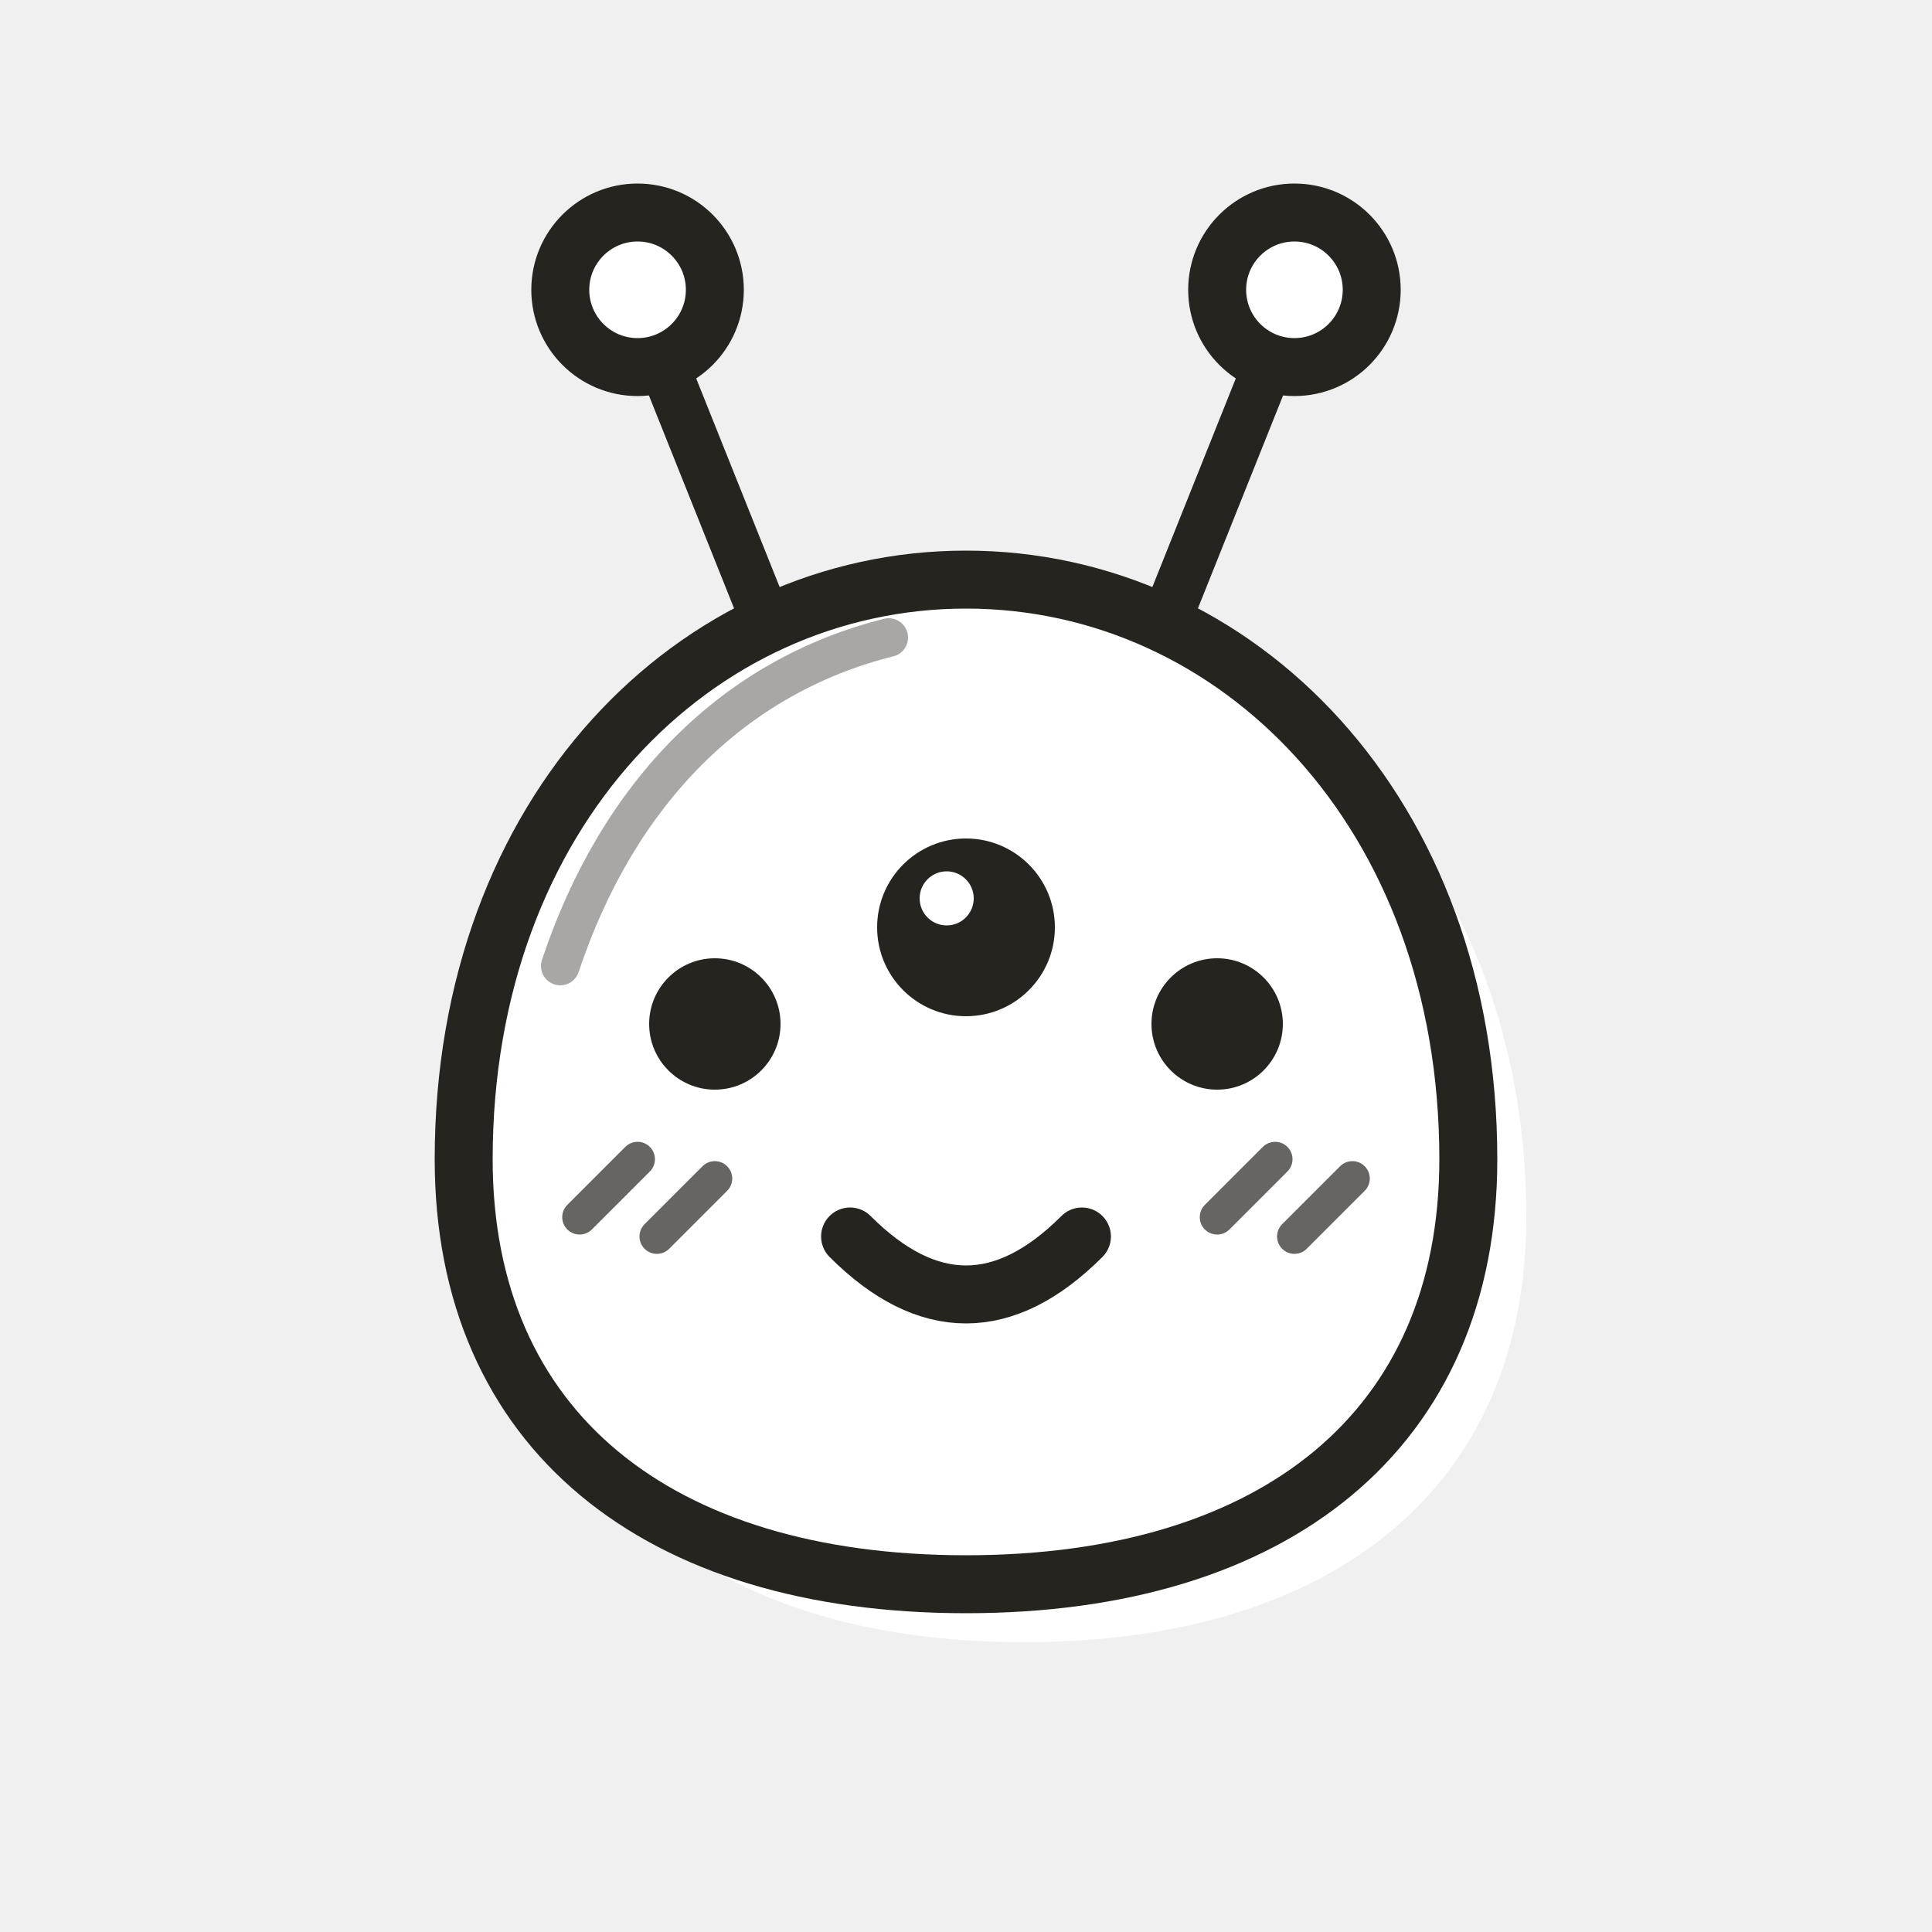
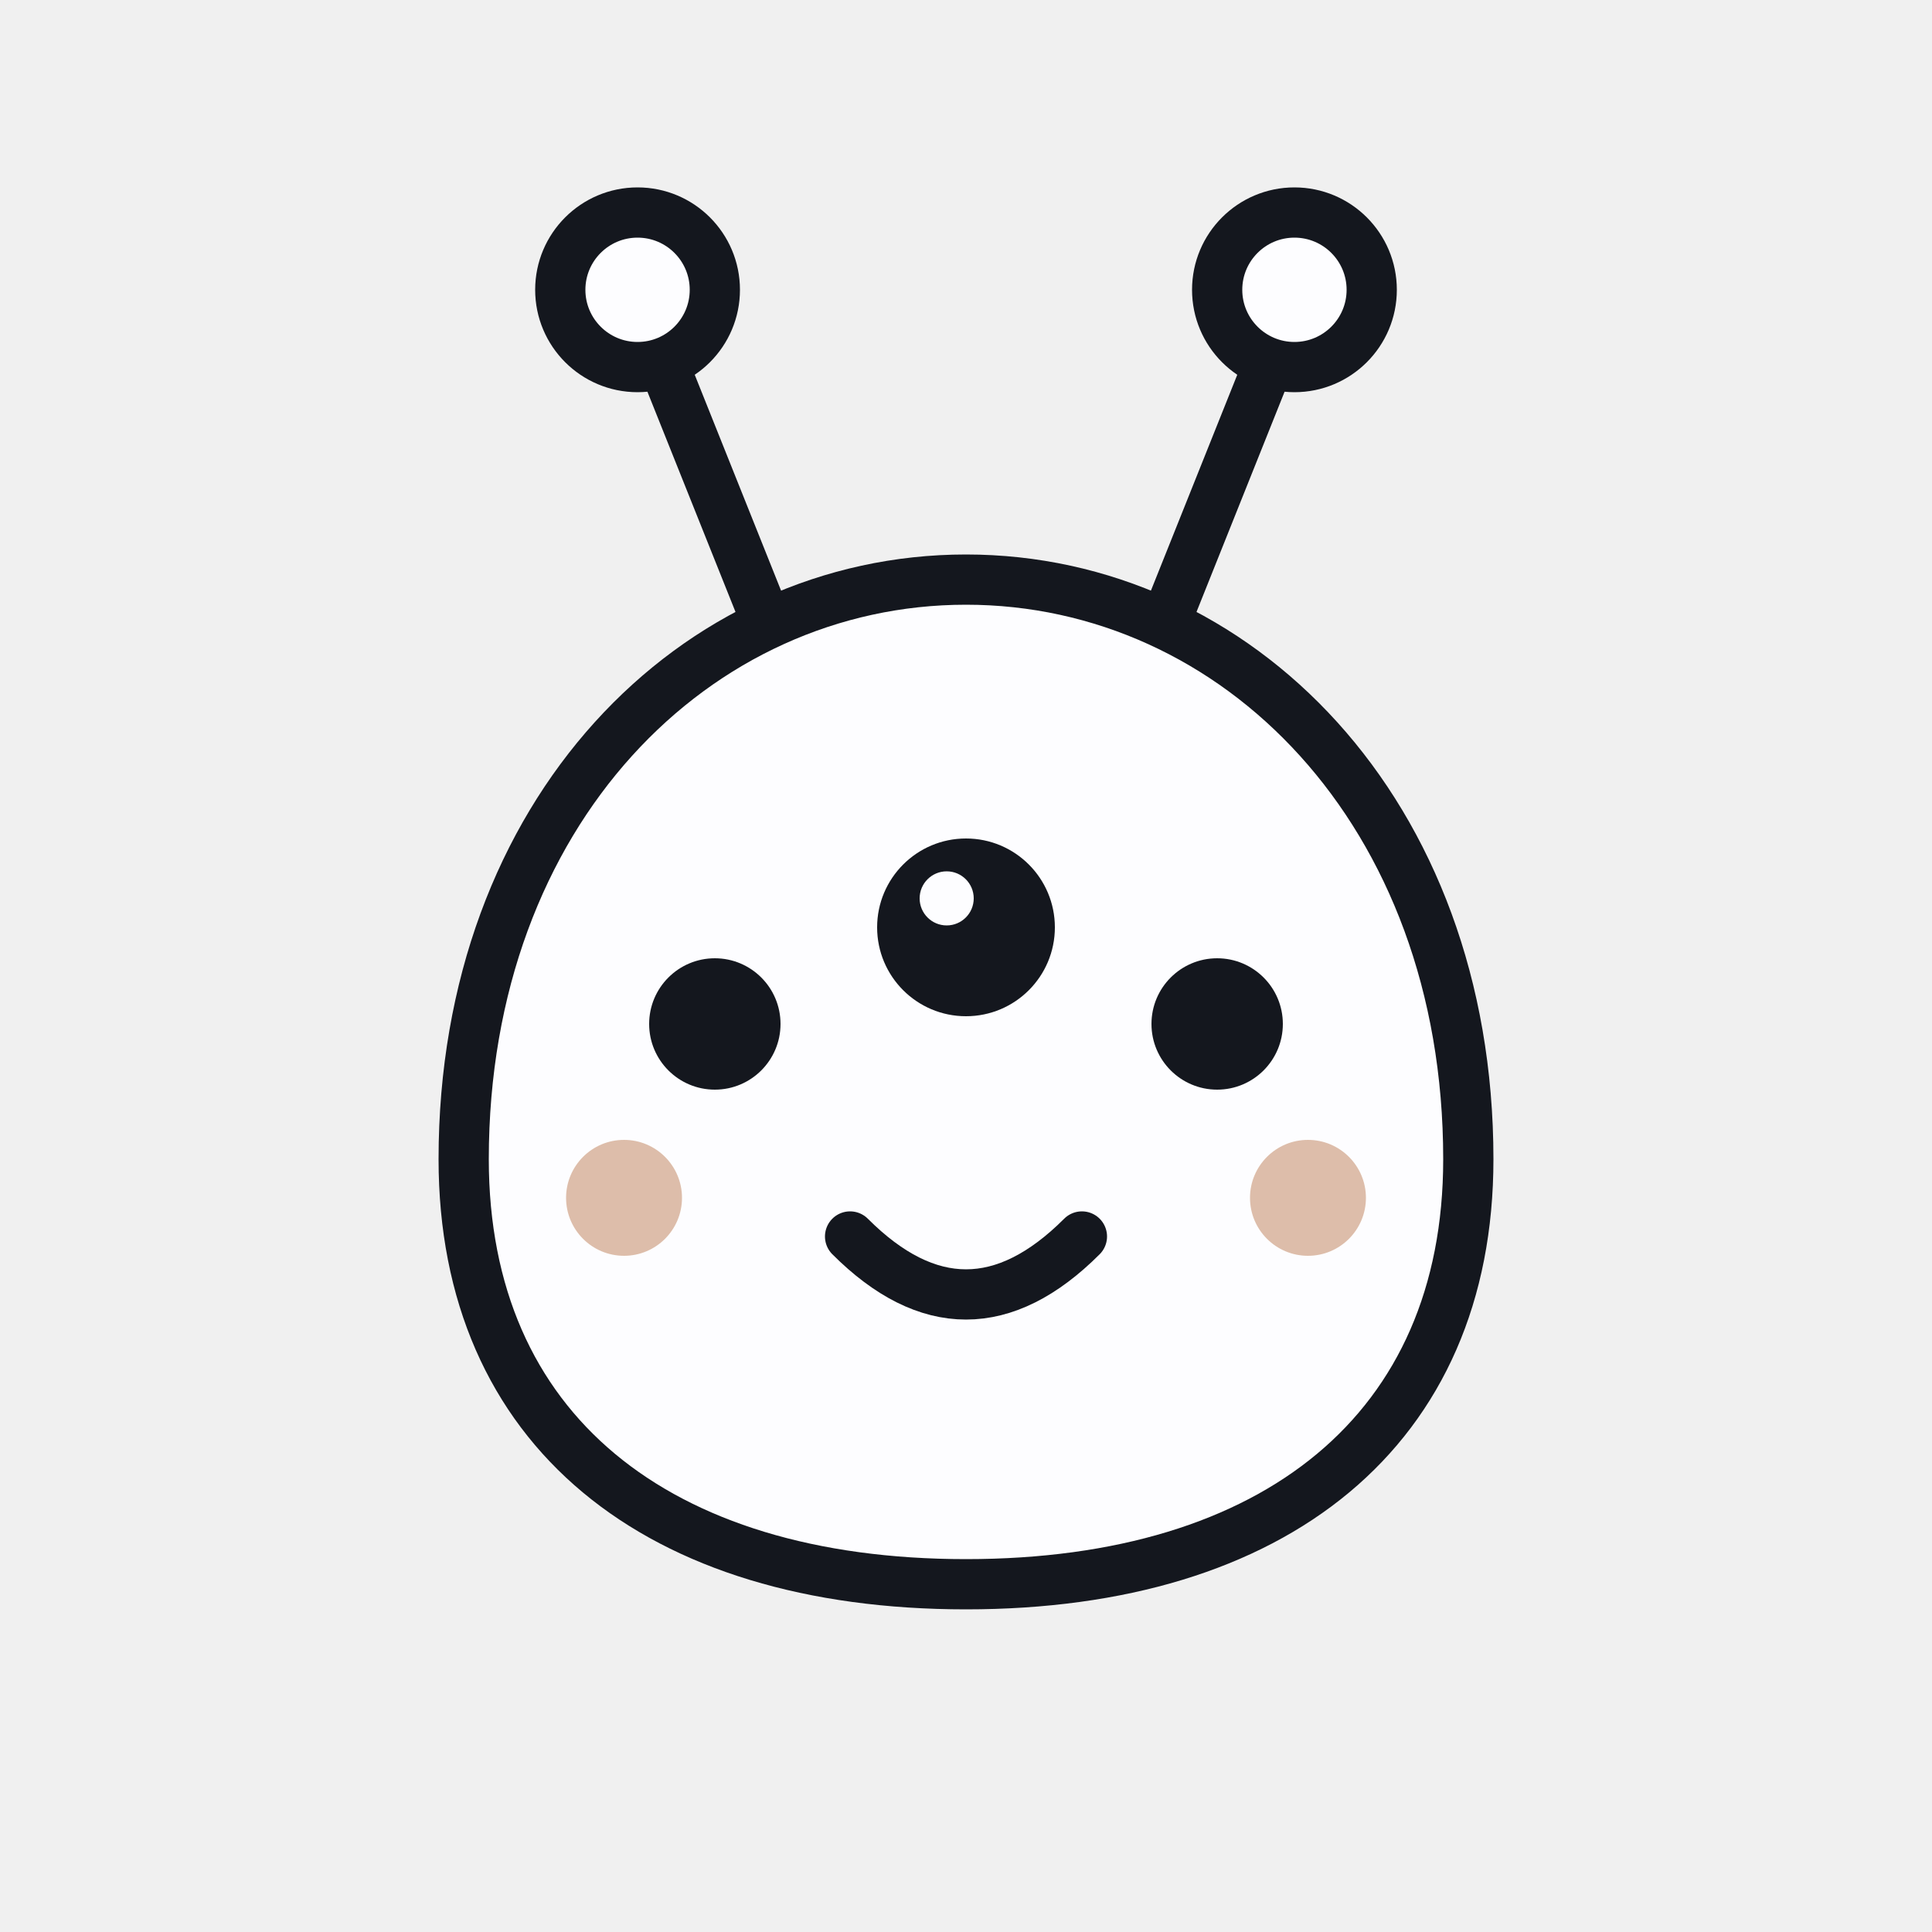
<svg xmlns="http://www.w3.org/2000/svg" viewBox="0 0 100 100">
-   <g stroke="#25241F" stroke-width="3" stroke-linecap="round" stroke-linejoin="round" fill="none">
+   <g stroke="#14171e" stroke-width="2.6" stroke-linecap="round" stroke-linejoin="round" fill="none">
    <path d="M40 33 L34 18 M60 33 L66 18" stroke-width="2.6" />
-     <circle cx="33" cy="15" r="4" fill="#ffffff" stroke="#25241F" />
-     <circle cx="67" cy="15" r="4" fill="#ffffff" stroke="#25241F" />
-     <path transform="translate(3 3)" d="M24 60 C24 42 36 30 50 30 C64 30 76 42 76 60 C76 74 66 82 50 82 C34 82 24 74 24 60 Z" fill="#ffffff" stroke="none" />
-     <path d="M24 60 C24 42 36 30 50 30 C64 30 76 42 76 60 C76 74 66 82 50 82 C34 82 24 74 24 60 Z" fill="#ffffff" stroke="#25241F" />
-     <path d="M29 50 C32 41 38 35 46 33" opacity="0.4" stroke-width="2" />
-     <circle cx="37" cy="53" r="3.4" fill="#25241F" stroke="none" />
-     <circle cx="50" cy="48" r="4.6" fill="#25241F" stroke="none" />
-     <circle cx="63" cy="53" r="3.4" fill="#25241F" stroke="none" />
-     <circle cx="49" cy="46.5" r="1.4" fill="#ffffff" stroke="none" />
-     <path d="M44 64 Q50 70 56 64" stroke="#25241F" />
-     <path d="M30 63 l3 -3 M34 64 l3 -3 M63 63 l3 -3 M67 64 l3 -3" stroke="#25241F" stroke-width="1.8" opacity="0.7" />
+     <circle cx="33" cy="15" r="4" fill="#fdfdff" stroke="#14171e" stroke-width="2.6" />
+     <circle cx="67" cy="15" r="4" fill="#fdfdff" stroke="#14171e" stroke-width="2.6" />
+     <path d="M24 60 C24 42 36 30 50 30 C64 30 76 42 76 60 C76 74 66 82 50 82 C34 82 24 74 24 60 Z" fill="#fdfdff" stroke="#14171e" stroke-width="2.6" />
+     <circle cx="37" cy="53" r="3.4" fill="#14171e" stroke="none" />
+     <circle cx="50" cy="48" r="4.6" fill="#14171e" stroke="none" />
+     <circle cx="63" cy="53" r="3.4" fill="#14171e" stroke="none" />
+     <circle cx="49" cy="46.5" r="1.4" fill="#fdfdff" stroke="none" />
+     <path d="M44 64 Q50 70 56 64" stroke="#14171e" />
+     <circle cx="32.3" cy="62" r="3" fill="#ddbdaa" stroke="none" />
+     <circle cx="67.7" cy="62" r="3" fill="#ddbdaa" stroke="none" />
  </g>
</svg>
